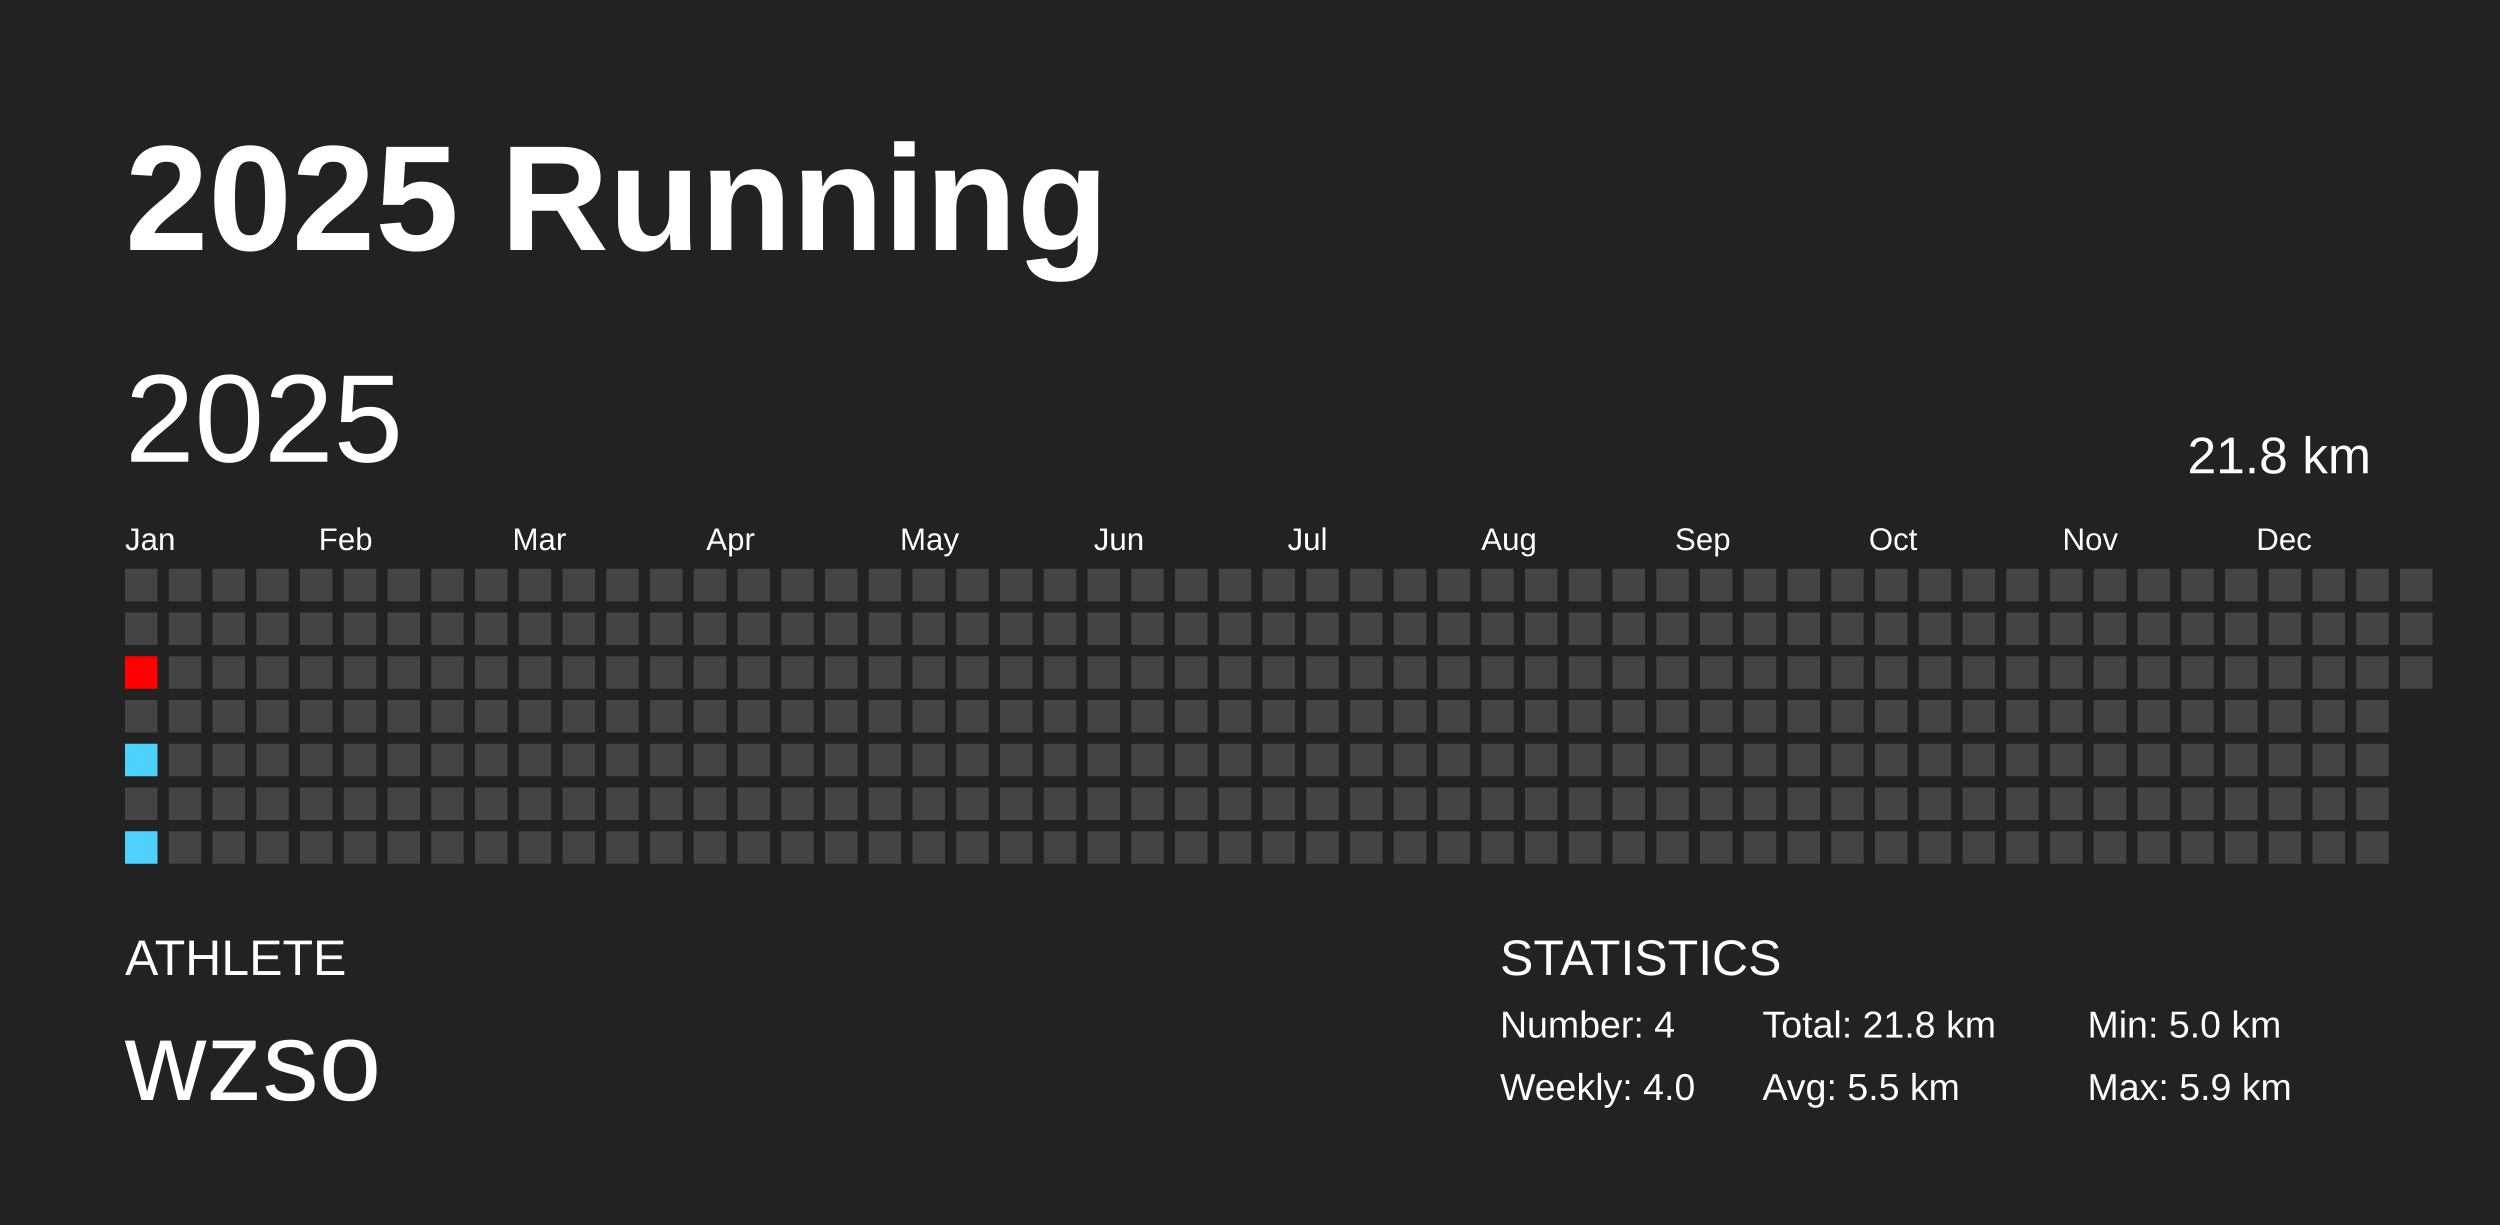
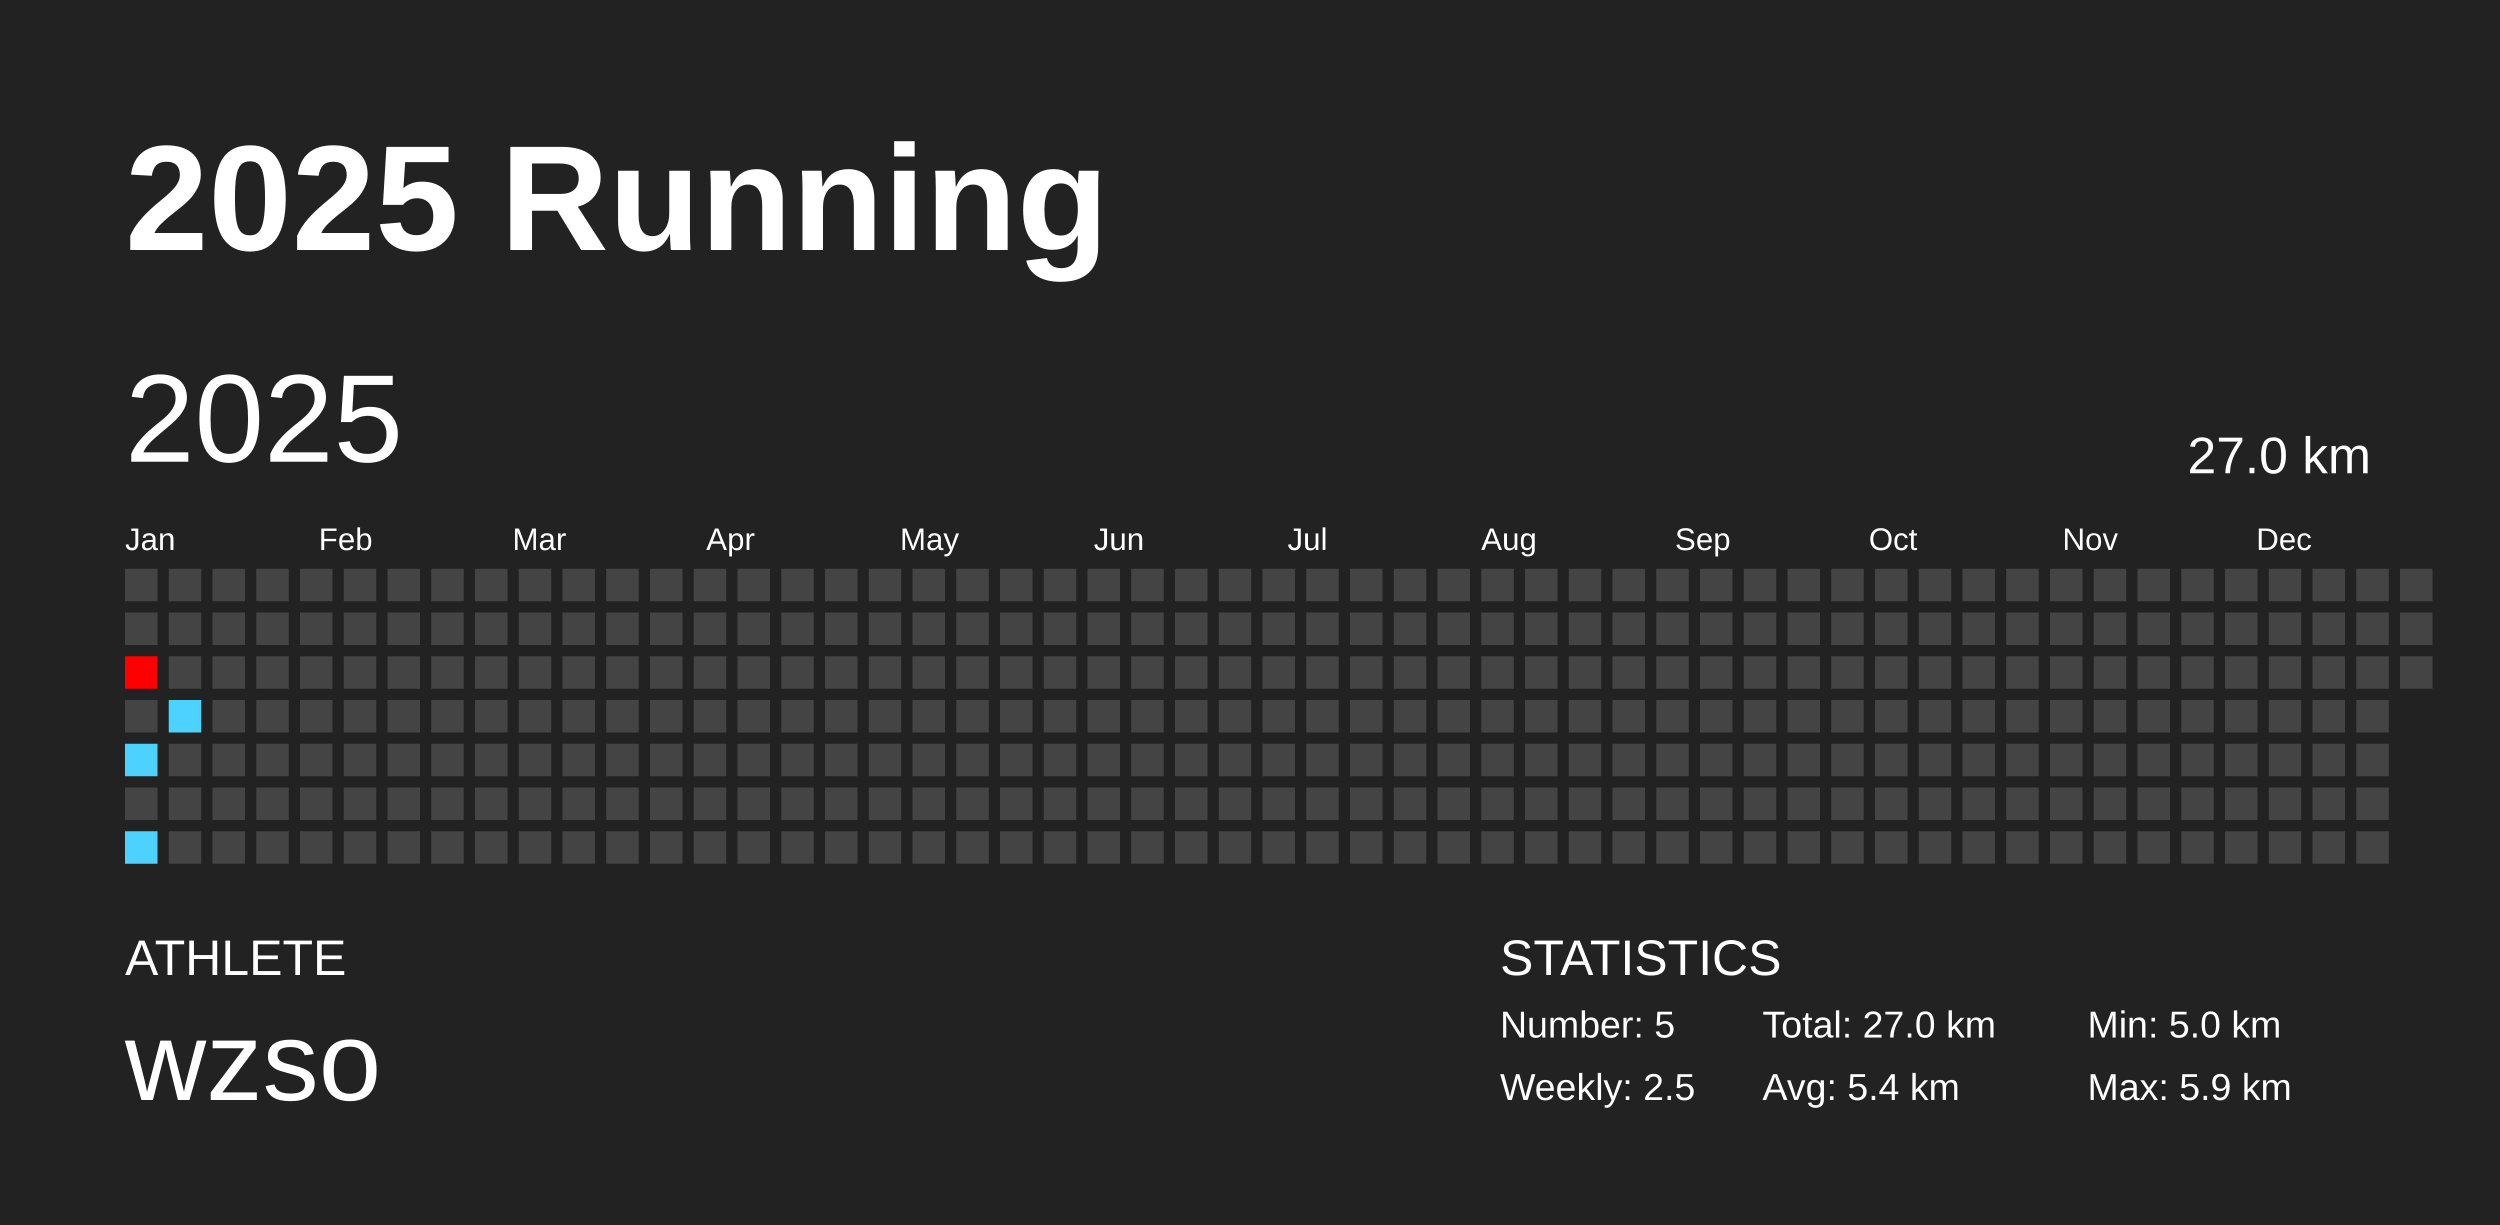
<svg xmlns="http://www.w3.org/2000/svg" baseProfile="full" height="98mm" version="1.1" viewBox="0,0,200,98" width="200mm">
  <defs />
  <rect fill="#222222" height="98" width="200" x="0" y="0" />
  <text fill="#FFFFFF" style="font-size:12px; font-family:Arial; font-weight:bold;" x="10" y="20">2025 Running</text>
  <text fill="#FFFFFF" style="font-size:4px; font-family:Arial" x="10" y="78">ATHLETE</text>
  <text fill="#FFFFFF" style="font-size:9px; font-family:Arial" x="10" y="88">wzso</text>
  <text fill="#FFFFFF" style="font-size:4px; font-family:Arial" x="120" y="78">STATISTICS</text>
-   <text fill="#FFFFFF" style="font-size:3px; font-family:Arial" x="120" y="83">Number: 4</text>
-   <text fill="#FFFFFF" style="font-size:3px; font-family:Arial" x="120" y="88">Weekly: 4.0</text>
-   <text fill="#FFFFFF" style="font-size:3px; font-family:Arial" x="141" y="83">Total: 21.8 km</text>
-   <text fill="#FFFFFF" style="font-size:3px; font-family:Arial" x="141" y="88">Avg: 5.5 km</text>
+   <text fill="#FFFFFF" style="font-size:3px; font-family:Arial" x="120" y="83">Number: 5</text>
+   <text fill="#FFFFFF" style="font-size:3px; font-family:Arial" x="120" y="88">Weekly: 2.5</text>
+   <text fill="#FFFFFF" style="font-size:3px; font-family:Arial" x="141" y="83">Total: 27.0 km</text>
+   <text fill="#FFFFFF" style="font-size:3px; font-family:Arial" x="141" y="88">Avg: 5.4 km</text>
  <text fill="#FFFFFF" style="font-size:3px; font-family:Arial" x="167" y="83">Min: 5.0 km</text>
  <text fill="#FFFFFF" style="font-size:3px; font-family:Arial" x="167" y="88">Max: 5.9 km</text>
  <text dominant-baseline="hanging" fill="#FFFFFF" style="font-size:10.0px; font-family:Arial;" x="10" y="30">2025</text>
-   <text dominant-baseline="hanging" fill="#FFFFFF" style="font-size:4.125px; font-family:Arial;" x="175" y="35">21.8 km</text>
+   <text dominant-baseline="hanging" fill="#FFFFFF" style="font-size:4.125px; font-family:Arial;" x="175" y="35">27.0 km</text>
  <text fill="#FFFFFF" style="font-size:2.5px; font-family:Arial" x="10.0" y="44">Jan</text>
  <text fill="#FFFFFF" style="font-size:2.5px; font-family:Arial" x="25.5" y="44">Feb</text>
  <text fill="#FFFFFF" style="font-size:2.5px; font-family:Arial" x="41.0" y="44">Mar</text>
  <text fill="#FFFFFF" style="font-size:2.5px; font-family:Arial" x="56.5" y="44">Apr</text>
  <text fill="#FFFFFF" style="font-size:2.5px; font-family:Arial" x="72.0" y="44">May</text>
  <text fill="#FFFFFF" style="font-size:2.5px; font-family:Arial" x="87.5" y="44">Jun</text>
  <text fill="#FFFFFF" style="font-size:2.5px; font-family:Arial" x="103.0" y="44">Jul</text>
  <text fill="#FFFFFF" style="font-size:2.5px; font-family:Arial" x="118.5" y="44">Aug</text>
  <text fill="#FFFFFF" style="font-size:2.5px; font-family:Arial" x="134.0" y="44">Sep</text>
  <text fill="#FFFFFF" style="font-size:2.5px; font-family:Arial" x="149.5" y="44">Oct</text>
  <text fill="#FFFFFF" style="font-size:2.5px; font-family:Arial" x="165.0" y="44">Nov</text>
  <text fill="#FFFFFF" style="font-size:2.5px; font-family:Arial" x="180.5" y="44">Dec</text>
  <rect fill="#444444" height="2.6" width="2.6" x="10.0" y="45.5" />
  <rect fill="#444444" height="2.6" width="2.6" x="10.0" y="49.0" />
  <rect fill="#ff0000" height="2.6" width="2.6" x="10.0" y="52.5" />
  <rect fill="#444444" height="2.6" width="2.6" x="10.0" y="56.0" />
  <rect fill="#4dd2ff" height="2.6" width="2.6" x="10.0" y="59.5" />
  <rect fill="#444444" height="2.6" width="2.6" x="10.0" y="63.0" />
  <rect fill="#4dd2ff" height="2.6" width="2.6" x="10.0" y="66.5" />
  <rect fill="#444444" height="2.6" width="2.6" x="13.5" y="45.5" />
  <rect fill="#444444" height="2.6" width="2.6" x="13.5" y="49.0" />
  <rect fill="#444444" height="2.6" width="2.6" x="13.5" y="52.5" />
-   <rect fill="#444444" height="2.6" width="2.6" x="13.5" y="56.0" />
+   <rect fill="#4dd2ff" height="2.6" width="2.6" x="13.5" y="56.0" />
  <rect fill="#444444" height="2.6" width="2.6" x="13.5" y="59.5" />
  <rect fill="#444444" height="2.6" width="2.6" x="13.5" y="63.0" />
  <rect fill="#444444" height="2.6" width="2.6" x="13.5" y="66.5" />
  <rect fill="#444444" height="2.6" width="2.6" x="17.0" y="45.5" />
  <rect fill="#444444" height="2.6" width="2.6" x="17.0" y="49.0" />
  <rect fill="#444444" height="2.6" width="2.6" x="17.0" y="52.5" />
  <rect fill="#444444" height="2.6" width="2.6" x="17.0" y="56.0" />
  <rect fill="#444444" height="2.6" width="2.6" x="17.0" y="59.5" />
  <rect fill="#444444" height="2.6" width="2.6" x="17.0" y="63.0" />
  <rect fill="#444444" height="2.6" width="2.6" x="17.0" y="66.5" />
  <rect fill="#444444" height="2.6" width="2.6" x="20.5" y="45.5" />
  <rect fill="#444444" height="2.6" width="2.6" x="20.5" y="49.0" />
  <rect fill="#444444" height="2.6" width="2.6" x="20.5" y="52.5" />
  <rect fill="#444444" height="2.6" width="2.6" x="20.5" y="56.0" />
  <rect fill="#444444" height="2.6" width="2.6" x="20.5" y="59.5" />
  <rect fill="#444444" height="2.6" width="2.6" x="20.5" y="63.0" />
  <rect fill="#444444" height="2.6" width="2.6" x="20.5" y="66.5" />
  <rect fill="#444444" height="2.6" width="2.6" x="24.0" y="45.5" />
  <rect fill="#444444" height="2.6" width="2.6" x="24.0" y="49.0" />
  <rect fill="#444444" height="2.6" width="2.6" x="24.0" y="52.5" />
  <rect fill="#444444" height="2.6" width="2.6" x="24.0" y="56.0" />
  <rect fill="#444444" height="2.6" width="2.6" x="24.0" y="59.5" />
  <rect fill="#444444" height="2.6" width="2.6" x="24.0" y="63.0" />
  <rect fill="#444444" height="2.6" width="2.6" x="24.0" y="66.5" />
  <rect fill="#444444" height="2.6" width="2.6" x="27.5" y="45.5" />
  <rect fill="#444444" height="2.6" width="2.6" x="27.5" y="49.0" />
  <rect fill="#444444" height="2.6" width="2.6" x="27.5" y="52.5" />
  <rect fill="#444444" height="2.6" width="2.6" x="27.5" y="56.0" />
  <rect fill="#444444" height="2.6" width="2.6" x="27.5" y="59.5" />
  <rect fill="#444444" height="2.6" width="2.6" x="27.5" y="63.0" />
  <rect fill="#444444" height="2.6" width="2.6" x="27.5" y="66.5" />
  <rect fill="#444444" height="2.6" width="2.6" x="31.0" y="45.5" />
  <rect fill="#444444" height="2.6" width="2.6" x="31.0" y="49.0" />
  <rect fill="#444444" height="2.6" width="2.6" x="31.0" y="52.5" />
  <rect fill="#444444" height="2.6" width="2.6" x="31.0" y="56.0" />
  <rect fill="#444444" height="2.6" width="2.6" x="31.0" y="59.5" />
  <rect fill="#444444" height="2.6" width="2.6" x="31.0" y="63.0" />
  <rect fill="#444444" height="2.6" width="2.6" x="31.0" y="66.5" />
  <rect fill="#444444" height="2.6" width="2.6" x="34.5" y="45.5" />
  <rect fill="#444444" height="2.6" width="2.6" x="34.5" y="49.0" />
  <rect fill="#444444" height="2.6" width="2.6" x="34.5" y="52.5" />
  <rect fill="#444444" height="2.6" width="2.6" x="34.5" y="56.0" />
  <rect fill="#444444" height="2.6" width="2.6" x="34.5" y="59.5" />
  <rect fill="#444444" height="2.6" width="2.6" x="34.5" y="63.0" />
  <rect fill="#444444" height="2.6" width="2.6" x="34.5" y="66.5" />
  <rect fill="#444444" height="2.6" width="2.6" x="38.0" y="45.5" />
  <rect fill="#444444" height="2.6" width="2.6" x="38.0" y="49.0" />
  <rect fill="#444444" height="2.6" width="2.6" x="38.0" y="52.5" />
  <rect fill="#444444" height="2.6" width="2.6" x="38.0" y="56.0" />
  <rect fill="#444444" height="2.6" width="2.6" x="38.0" y="59.5" />
  <rect fill="#444444" height="2.6" width="2.6" x="38.0" y="63.0" />
  <rect fill="#444444" height="2.6" width="2.6" x="38.0" y="66.5" />
  <rect fill="#444444" height="2.6" width="2.6" x="41.5" y="45.5" />
  <rect fill="#444444" height="2.6" width="2.6" x="41.5" y="49.0" />
  <rect fill="#444444" height="2.6" width="2.6" x="41.5" y="52.5" />
  <rect fill="#444444" height="2.6" width="2.6" x="41.5" y="56.0" />
  <rect fill="#444444" height="2.6" width="2.6" x="41.5" y="59.5" />
  <rect fill="#444444" height="2.6" width="2.6" x="41.5" y="63.0" />
  <rect fill="#444444" height="2.6" width="2.6" x="41.5" y="66.5" />
  <rect fill="#444444" height="2.6" width="2.6" x="45.0" y="45.5" />
  <rect fill="#444444" height="2.6" width="2.6" x="45.0" y="49.0" />
  <rect fill="#444444" height="2.6" width="2.6" x="45.0" y="52.5" />
  <rect fill="#444444" height="2.6" width="2.6" x="45.0" y="56.0" />
  <rect fill="#444444" height="2.6" width="2.6" x="45.0" y="59.5" />
  <rect fill="#444444" height="2.6" width="2.6" x="45.0" y="63.0" />
  <rect fill="#444444" height="2.6" width="2.6" x="45.0" y="66.5" />
  <rect fill="#444444" height="2.6" width="2.6" x="48.5" y="45.5" />
  <rect fill="#444444" height="2.6" width="2.6" x="48.5" y="49.0" />
  <rect fill="#444444" height="2.6" width="2.6" x="48.5" y="52.5" />
  <rect fill="#444444" height="2.6" width="2.6" x="48.5" y="56.0" />
  <rect fill="#444444" height="2.6" width="2.6" x="48.5" y="59.5" />
  <rect fill="#444444" height="2.6" width="2.6" x="48.5" y="63.0" />
  <rect fill="#444444" height="2.6" width="2.6" x="48.5" y="66.5" />
  <rect fill="#444444" height="2.6" width="2.6" x="52.0" y="45.5" />
  <rect fill="#444444" height="2.6" width="2.6" x="52.0" y="49.0" />
  <rect fill="#444444" height="2.6" width="2.6" x="52.0" y="52.5" />
  <rect fill="#444444" height="2.6" width="2.6" x="52.0" y="56.0" />
  <rect fill="#444444" height="2.6" width="2.6" x="52.0" y="59.5" />
  <rect fill="#444444" height="2.6" width="2.6" x="52.0" y="63.0" />
  <rect fill="#444444" height="2.6" width="2.6" x="52.0" y="66.5" />
  <rect fill="#444444" height="2.6" width="2.6" x="55.5" y="45.5" />
  <rect fill="#444444" height="2.6" width="2.6" x="55.5" y="49.0" />
  <rect fill="#444444" height="2.6" width="2.6" x="55.5" y="52.5" />
  <rect fill="#444444" height="2.6" width="2.6" x="55.5" y="56.0" />
  <rect fill="#444444" height="2.6" width="2.6" x="55.5" y="59.5" />
  <rect fill="#444444" height="2.6" width="2.6" x="55.5" y="63.0" />
  <rect fill="#444444" height="2.6" width="2.6" x="55.5" y="66.5" />
  <rect fill="#444444" height="2.6" width="2.6" x="59.0" y="45.5" />
  <rect fill="#444444" height="2.6" width="2.6" x="59.0" y="49.0" />
  <rect fill="#444444" height="2.6" width="2.6" x="59.0" y="52.5" />
  <rect fill="#444444" height="2.6" width="2.6" x="59.0" y="56.0" />
  <rect fill="#444444" height="2.6" width="2.6" x="59.0" y="59.5" />
  <rect fill="#444444" height="2.6" width="2.6" x="59.0" y="63.0" />
  <rect fill="#444444" height="2.6" width="2.6" x="59.0" y="66.5" />
  <rect fill="#444444" height="2.6" width="2.6" x="62.5" y="45.5" />
  <rect fill="#444444" height="2.6" width="2.6" x="62.5" y="49.0" />
  <rect fill="#444444" height="2.6" width="2.6" x="62.5" y="52.5" />
  <rect fill="#444444" height="2.6" width="2.6" x="62.5" y="56.0" />
  <rect fill="#444444" height="2.6" width="2.6" x="62.5" y="59.5" />
  <rect fill="#444444" height="2.6" width="2.6" x="62.5" y="63.0" />
  <rect fill="#444444" height="2.6" width="2.6" x="62.5" y="66.5" />
  <rect fill="#444444" height="2.6" width="2.6" x="66.0" y="45.5" />
  <rect fill="#444444" height="2.6" width="2.6" x="66.0" y="49.0" />
  <rect fill="#444444" height="2.6" width="2.6" x="66.0" y="52.5" />
  <rect fill="#444444" height="2.6" width="2.6" x="66.0" y="56.0" />
  <rect fill="#444444" height="2.6" width="2.6" x="66.0" y="59.5" />
  <rect fill="#444444" height="2.6" width="2.6" x="66.0" y="63.0" />
  <rect fill="#444444" height="2.6" width="2.6" x="66.0" y="66.5" />
  <rect fill="#444444" height="2.6" width="2.6" x="69.5" y="45.5" />
  <rect fill="#444444" height="2.6" width="2.6" x="69.5" y="49.0" />
  <rect fill="#444444" height="2.6" width="2.6" x="69.5" y="52.5" />
  <rect fill="#444444" height="2.6" width="2.6" x="69.5" y="56.0" />
  <rect fill="#444444" height="2.6" width="2.6" x="69.5" y="59.5" />
  <rect fill="#444444" height="2.6" width="2.6" x="69.5" y="63.0" />
  <rect fill="#444444" height="2.6" width="2.6" x="69.5" y="66.5" />
  <rect fill="#444444" height="2.6" width="2.6" x="73.0" y="45.5" />
  <rect fill="#444444" height="2.6" width="2.6" x="73.0" y="49.0" />
  <rect fill="#444444" height="2.6" width="2.6" x="73.0" y="52.5" />
  <rect fill="#444444" height="2.6" width="2.6" x="73.0" y="56.0" />
  <rect fill="#444444" height="2.6" width="2.6" x="73.0" y="59.5" />
  <rect fill="#444444" height="2.6" width="2.6" x="73.0" y="63.0" />
  <rect fill="#444444" height="2.6" width="2.6" x="73.0" y="66.5" />
  <rect fill="#444444" height="2.6" width="2.6" x="76.5" y="45.5" />
  <rect fill="#444444" height="2.6" width="2.6" x="76.5" y="49.0" />
  <rect fill="#444444" height="2.6" width="2.6" x="76.5" y="52.5" />
  <rect fill="#444444" height="2.6" width="2.6" x="76.5" y="56.0" />
  <rect fill="#444444" height="2.6" width="2.6" x="76.5" y="59.5" />
  <rect fill="#444444" height="2.6" width="2.6" x="76.5" y="63.0" />
  <rect fill="#444444" height="2.6" width="2.6" x="76.5" y="66.5" />
  <rect fill="#444444" height="2.6" width="2.6" x="80.0" y="45.5" />
  <rect fill="#444444" height="2.6" width="2.6" x="80.0" y="49.0" />
  <rect fill="#444444" height="2.6" width="2.6" x="80.0" y="52.5" />
  <rect fill="#444444" height="2.6" width="2.6" x="80.0" y="56.0" />
  <rect fill="#444444" height="2.6" width="2.6" x="80.0" y="59.5" />
  <rect fill="#444444" height="2.6" width="2.6" x="80.0" y="63.0" />
  <rect fill="#444444" height="2.6" width="2.6" x="80.0" y="66.5" />
  <rect fill="#444444" height="2.6" width="2.6" x="83.5" y="45.5" />
  <rect fill="#444444" height="2.6" width="2.6" x="83.5" y="49.0" />
  <rect fill="#444444" height="2.6" width="2.6" x="83.5" y="52.5" />
  <rect fill="#444444" height="2.6" width="2.6" x="83.5" y="56.0" />
  <rect fill="#444444" height="2.6" width="2.6" x="83.5" y="59.5" />
  <rect fill="#444444" height="2.6" width="2.6" x="83.5" y="63.0" />
  <rect fill="#444444" height="2.6" width="2.6" x="83.5" y="66.5" />
  <rect fill="#444444" height="2.6" width="2.6" x="87.0" y="45.5" />
  <rect fill="#444444" height="2.6" width="2.6" x="87.0" y="49.0" />
  <rect fill="#444444" height="2.6" width="2.6" x="87.0" y="52.5" />
  <rect fill="#444444" height="2.6" width="2.6" x="87.0" y="56.0" />
  <rect fill="#444444" height="2.6" width="2.6" x="87.0" y="59.5" />
  <rect fill="#444444" height="2.6" width="2.6" x="87.0" y="63.0" />
  <rect fill="#444444" height="2.6" width="2.6" x="87.0" y="66.5" />
  <rect fill="#444444" height="2.6" width="2.6" x="90.5" y="45.5" />
  <rect fill="#444444" height="2.6" width="2.6" x="90.5" y="49.0" />
  <rect fill="#444444" height="2.6" width="2.6" x="90.5" y="52.5" />
  <rect fill="#444444" height="2.6" width="2.6" x="90.5" y="56.0" />
  <rect fill="#444444" height="2.6" width="2.6" x="90.5" y="59.5" />
  <rect fill="#444444" height="2.6" width="2.6" x="90.5" y="63.0" />
  <rect fill="#444444" height="2.6" width="2.6" x="90.5" y="66.5" />
  <rect fill="#444444" height="2.6" width="2.6" x="94.0" y="45.5" />
  <rect fill="#444444" height="2.6" width="2.6" x="94.0" y="49.0" />
  <rect fill="#444444" height="2.6" width="2.6" x="94.0" y="52.5" />
  <rect fill="#444444" height="2.6" width="2.6" x="94.0" y="56.0" />
  <rect fill="#444444" height="2.6" width="2.6" x="94.0" y="59.5" />
  <rect fill="#444444" height="2.6" width="2.6" x="94.0" y="63.0" />
  <rect fill="#444444" height="2.6" width="2.6" x="94.0" y="66.5" />
  <rect fill="#444444" height="2.6" width="2.6" x="97.5" y="45.5" />
  <rect fill="#444444" height="2.6" width="2.6" x="97.5" y="49.0" />
  <rect fill="#444444" height="2.6" width="2.6" x="97.5" y="52.5" />
  <rect fill="#444444" height="2.6" width="2.6" x="97.5" y="56.0" />
  <rect fill="#444444" height="2.6" width="2.6" x="97.5" y="59.5" />
  <rect fill="#444444" height="2.6" width="2.6" x="97.5" y="63.0" />
  <rect fill="#444444" height="2.6" width="2.6" x="97.5" y="66.5" />
  <rect fill="#444444" height="2.6" width="2.6" x="101.0" y="45.5" />
  <rect fill="#444444" height="2.6" width="2.6" x="101.0" y="49.0" />
  <rect fill="#444444" height="2.6" width="2.6" x="101.0" y="52.5" />
  <rect fill="#444444" height="2.6" width="2.6" x="101.0" y="56.0" />
  <rect fill="#444444" height="2.6" width="2.6" x="101.0" y="59.5" />
  <rect fill="#444444" height="2.6" width="2.6" x="101.0" y="63.0" />
  <rect fill="#444444" height="2.6" width="2.6" x="101.0" y="66.5" />
  <rect fill="#444444" height="2.6" width="2.6" x="104.5" y="45.5" />
  <rect fill="#444444" height="2.6" width="2.6" x="104.5" y="49.0" />
  <rect fill="#444444" height="2.6" width="2.6" x="104.5" y="52.5" />
  <rect fill="#444444" height="2.6" width="2.6" x="104.5" y="56.0" />
  <rect fill="#444444" height="2.6" width="2.6" x="104.5" y="59.5" />
  <rect fill="#444444" height="2.6" width="2.6" x="104.5" y="63.0" />
  <rect fill="#444444" height="2.6" width="2.6" x="104.5" y="66.5" />
  <rect fill="#444444" height="2.6" width="2.6" x="108.0" y="45.5" />
  <rect fill="#444444" height="2.6" width="2.6" x="108.0" y="49.0" />
  <rect fill="#444444" height="2.6" width="2.6" x="108.0" y="52.5" />
  <rect fill="#444444" height="2.6" width="2.6" x="108.0" y="56.0" />
  <rect fill="#444444" height="2.6" width="2.6" x="108.0" y="59.5" />
  <rect fill="#444444" height="2.6" width="2.6" x="108.0" y="63.0" />
  <rect fill="#444444" height="2.6" width="2.6" x="108.0" y="66.5" />
  <rect fill="#444444" height="2.6" width="2.6" x="111.5" y="45.5" />
  <rect fill="#444444" height="2.6" width="2.6" x="111.5" y="49.0" />
  <rect fill="#444444" height="2.6" width="2.6" x="111.5" y="52.5" />
  <rect fill="#444444" height="2.6" width="2.6" x="111.5" y="56.0" />
  <rect fill="#444444" height="2.6" width="2.6" x="111.5" y="59.5" />
  <rect fill="#444444" height="2.6" width="2.6" x="111.5" y="63.0" />
  <rect fill="#444444" height="2.6" width="2.6" x="111.5" y="66.5" />
  <rect fill="#444444" height="2.6" width="2.6" x="115.0" y="45.5" />
  <rect fill="#444444" height="2.6" width="2.6" x="115.0" y="49.0" />
  <rect fill="#444444" height="2.6" width="2.6" x="115.0" y="52.5" />
  <rect fill="#444444" height="2.6" width="2.6" x="115.0" y="56.0" />
  <rect fill="#444444" height="2.6" width="2.6" x="115.0" y="59.5" />
  <rect fill="#444444" height="2.6" width="2.6" x="115.0" y="63.0" />
  <rect fill="#444444" height="2.6" width="2.6" x="115.0" y="66.5" />
  <rect fill="#444444" height="2.6" width="2.6" x="118.5" y="45.5" />
  <rect fill="#444444" height="2.6" width="2.6" x="118.5" y="49.0" />
  <rect fill="#444444" height="2.6" width="2.6" x="118.5" y="52.5" />
  <rect fill="#444444" height="2.6" width="2.6" x="118.5" y="56.0" />
  <rect fill="#444444" height="2.6" width="2.6" x="118.5" y="59.5" />
  <rect fill="#444444" height="2.6" width="2.6" x="118.5" y="63.0" />
  <rect fill="#444444" height="2.6" width="2.6" x="118.5" y="66.5" />
  <rect fill="#444444" height="2.6" width="2.6" x="122.0" y="45.5" />
  <rect fill="#444444" height="2.6" width="2.6" x="122.0" y="49.0" />
  <rect fill="#444444" height="2.6" width="2.6" x="122.0" y="52.5" />
  <rect fill="#444444" height="2.6" width="2.6" x="122.0" y="56.0" />
  <rect fill="#444444" height="2.6" width="2.6" x="122.0" y="59.5" />
  <rect fill="#444444" height="2.6" width="2.6" x="122.0" y="63.0" />
  <rect fill="#444444" height="2.6" width="2.6" x="122.0" y="66.5" />
  <rect fill="#444444" height="2.6" width="2.6" x="125.5" y="45.5" />
  <rect fill="#444444" height="2.6" width="2.6" x="125.5" y="49.0" />
  <rect fill="#444444" height="2.6" width="2.6" x="125.5" y="52.5" />
  <rect fill="#444444" height="2.6" width="2.6" x="125.5" y="56.0" />
  <rect fill="#444444" height="2.6" width="2.6" x="125.5" y="59.5" />
  <rect fill="#444444" height="2.6" width="2.6" x="125.5" y="63.0" />
  <rect fill="#444444" height="2.6" width="2.6" x="125.5" y="66.5" />
  <rect fill="#444444" height="2.6" width="2.6" x="129.0" y="45.5" />
  <rect fill="#444444" height="2.6" width="2.6" x="129.0" y="49.0" />
  <rect fill="#444444" height="2.6" width="2.6" x="129.0" y="52.5" />
  <rect fill="#444444" height="2.6" width="2.6" x="129.0" y="56.0" />
  <rect fill="#444444" height="2.6" width="2.6" x="129.0" y="59.5" />
  <rect fill="#444444" height="2.6" width="2.6" x="129.0" y="63.0" />
  <rect fill="#444444" height="2.6" width="2.6" x="129.0" y="66.5" />
  <rect fill="#444444" height="2.6" width="2.6" x="132.5" y="45.5" />
  <rect fill="#444444" height="2.6" width="2.6" x="132.5" y="49.0" />
  <rect fill="#444444" height="2.6" width="2.6" x="132.5" y="52.5" />
  <rect fill="#444444" height="2.6" width="2.6" x="132.5" y="56.0" />
  <rect fill="#444444" height="2.6" width="2.6" x="132.5" y="59.5" />
  <rect fill="#444444" height="2.6" width="2.6" x="132.5" y="63.0" />
  <rect fill="#444444" height="2.6" width="2.6" x="132.5" y="66.5" />
  <rect fill="#444444" height="2.6" width="2.6" x="136.0" y="45.5" />
  <rect fill="#444444" height="2.6" width="2.6" x="136.0" y="49.0" />
  <rect fill="#444444" height="2.6" width="2.6" x="136.0" y="52.5" />
  <rect fill="#444444" height="2.6" width="2.6" x="136.0" y="56.0" />
  <rect fill="#444444" height="2.6" width="2.6" x="136.0" y="59.5" />
  <rect fill="#444444" height="2.6" width="2.6" x="136.0" y="63.0" />
  <rect fill="#444444" height="2.6" width="2.6" x="136.0" y="66.5" />
  <rect fill="#444444" height="2.6" width="2.6" x="139.5" y="45.5" />
  <rect fill="#444444" height="2.6" width="2.6" x="139.5" y="49.0" />
  <rect fill="#444444" height="2.6" width="2.6" x="139.5" y="52.5" />
  <rect fill="#444444" height="2.6" width="2.6" x="139.5" y="56.0" />
  <rect fill="#444444" height="2.6" width="2.6" x="139.5" y="59.5" />
  <rect fill="#444444" height="2.6" width="2.6" x="139.5" y="63.0" />
  <rect fill="#444444" height="2.6" width="2.6" x="139.5" y="66.5" />
  <rect fill="#444444" height="2.6" width="2.6" x="143.0" y="45.5" />
  <rect fill="#444444" height="2.6" width="2.6" x="143.0" y="49.0" />
  <rect fill="#444444" height="2.6" width="2.6" x="143.0" y="52.5" />
  <rect fill="#444444" height="2.6" width="2.6" x="143.0" y="56.0" />
  <rect fill="#444444" height="2.6" width="2.6" x="143.0" y="59.5" />
  <rect fill="#444444" height="2.6" width="2.6" x="143.0" y="63.0" />
  <rect fill="#444444" height="2.6" width="2.6" x="143.0" y="66.5" />
  <rect fill="#444444" height="2.6" width="2.6" x="146.5" y="45.5" />
  <rect fill="#444444" height="2.6" width="2.6" x="146.5" y="49.0" />
  <rect fill="#444444" height="2.6" width="2.6" x="146.5" y="52.5" />
  <rect fill="#444444" height="2.6" width="2.6" x="146.5" y="56.0" />
  <rect fill="#444444" height="2.6" width="2.6" x="146.5" y="59.5" />
  <rect fill="#444444" height="2.6" width="2.6" x="146.5" y="63.0" />
  <rect fill="#444444" height="2.6" width="2.6" x="146.5" y="66.5" />
  <rect fill="#444444" height="2.6" width="2.6" x="150.0" y="45.5" />
  <rect fill="#444444" height="2.6" width="2.6" x="150.0" y="49.0" />
  <rect fill="#444444" height="2.6" width="2.6" x="150.0" y="52.5" />
  <rect fill="#444444" height="2.6" width="2.6" x="150.0" y="56.0" />
  <rect fill="#444444" height="2.6" width="2.6" x="150.0" y="59.5" />
  <rect fill="#444444" height="2.6" width="2.6" x="150.0" y="63.0" />
  <rect fill="#444444" height="2.6" width="2.6" x="150.0" y="66.5" />
  <rect fill="#444444" height="2.6" width="2.6" x="153.5" y="45.5" />
  <rect fill="#444444" height="2.6" width="2.6" x="153.5" y="49.0" />
  <rect fill="#444444" height="2.6" width="2.6" x="153.5" y="52.5" />
  <rect fill="#444444" height="2.6" width="2.6" x="153.5" y="56.0" />
  <rect fill="#444444" height="2.6" width="2.6" x="153.5" y="59.5" />
  <rect fill="#444444" height="2.6" width="2.6" x="153.5" y="63.0" />
  <rect fill="#444444" height="2.6" width="2.6" x="153.5" y="66.5" />
  <rect fill="#444444" height="2.6" width="2.6" x="157.0" y="45.5" />
  <rect fill="#444444" height="2.6" width="2.6" x="157.0" y="49.0" />
  <rect fill="#444444" height="2.6" width="2.6" x="157.0" y="52.5" />
  <rect fill="#444444" height="2.6" width="2.6" x="157.0" y="56.0" />
  <rect fill="#444444" height="2.6" width="2.6" x="157.0" y="59.5" />
  <rect fill="#444444" height="2.6" width="2.6" x="157.0" y="63.0" />
  <rect fill="#444444" height="2.6" width="2.6" x="157.0" y="66.5" />
  <rect fill="#444444" height="2.6" width="2.6" x="160.5" y="45.5" />
  <rect fill="#444444" height="2.6" width="2.6" x="160.5" y="49.0" />
  <rect fill="#444444" height="2.6" width="2.6" x="160.5" y="52.5" />
  <rect fill="#444444" height="2.6" width="2.6" x="160.5" y="56.0" />
  <rect fill="#444444" height="2.6" width="2.6" x="160.5" y="59.5" />
  <rect fill="#444444" height="2.6" width="2.6" x="160.5" y="63.0" />
  <rect fill="#444444" height="2.6" width="2.6" x="160.5" y="66.5" />
  <rect fill="#444444" height="2.6" width="2.6" x="164.0" y="45.5" />
  <rect fill="#444444" height="2.6" width="2.6" x="164.0" y="49.0" />
  <rect fill="#444444" height="2.6" width="2.6" x="164.0" y="52.5" />
  <rect fill="#444444" height="2.6" width="2.6" x="164.0" y="56.0" />
  <rect fill="#444444" height="2.6" width="2.6" x="164.0" y="59.5" />
  <rect fill="#444444" height="2.6" width="2.6" x="164.0" y="63.0" />
  <rect fill="#444444" height="2.6" width="2.6" x="164.0" y="66.5" />
  <rect fill="#444444" height="2.6" width="2.6" x="167.5" y="45.5" />
  <rect fill="#444444" height="2.6" width="2.6" x="167.5" y="49.0" />
  <rect fill="#444444" height="2.6" width="2.6" x="167.5" y="52.5" />
  <rect fill="#444444" height="2.6" width="2.6" x="167.5" y="56.0" />
  <rect fill="#444444" height="2.6" width="2.6" x="167.5" y="59.5" />
  <rect fill="#444444" height="2.6" width="2.6" x="167.5" y="63.0" />
  <rect fill="#444444" height="2.6" width="2.6" x="167.5" y="66.5" />
  <rect fill="#444444" height="2.6" width="2.6" x="171.0" y="45.5" />
  <rect fill="#444444" height="2.6" width="2.6" x="171.0" y="49.0" />
  <rect fill="#444444" height="2.6" width="2.6" x="171.0" y="52.5" />
  <rect fill="#444444" height="2.6" width="2.6" x="171.0" y="56.0" />
  <rect fill="#444444" height="2.6" width="2.6" x="171.0" y="59.5" />
  <rect fill="#444444" height="2.6" width="2.6" x="171.0" y="63.0" />
  <rect fill="#444444" height="2.6" width="2.6" x="171.0" y="66.5" />
  <rect fill="#444444" height="2.6" width="2.6" x="174.5" y="45.5" />
  <rect fill="#444444" height="2.6" width="2.6" x="174.5" y="49.0" />
  <rect fill="#444444" height="2.6" width="2.6" x="174.5" y="52.5" />
  <rect fill="#444444" height="2.6" width="2.6" x="174.5" y="56.0" />
  <rect fill="#444444" height="2.6" width="2.6" x="174.5" y="59.5" />
  <rect fill="#444444" height="2.6" width="2.6" x="174.5" y="63.0" />
  <rect fill="#444444" height="2.6" width="2.6" x="174.5" y="66.5" />
  <rect fill="#444444" height="2.6" width="2.6" x="178.0" y="45.5" />
  <rect fill="#444444" height="2.6" width="2.6" x="178.0" y="49.0" />
  <rect fill="#444444" height="2.6" width="2.6" x="178.0" y="52.5" />
  <rect fill="#444444" height="2.6" width="2.6" x="178.0" y="56.0" />
  <rect fill="#444444" height="2.6" width="2.6" x="178.0" y="59.5" />
  <rect fill="#444444" height="2.6" width="2.6" x="178.0" y="63.0" />
  <rect fill="#444444" height="2.6" width="2.6" x="178.0" y="66.5" />
  <rect fill="#444444" height="2.6" width="2.6" x="181.5" y="45.5" />
  <rect fill="#444444" height="2.6" width="2.6" x="181.5" y="49.0" />
  <rect fill="#444444" height="2.6" width="2.6" x="181.5" y="52.5" />
  <rect fill="#444444" height="2.6" width="2.6" x="181.5" y="56.0" />
  <rect fill="#444444" height="2.6" width="2.6" x="181.5" y="59.5" />
  <rect fill="#444444" height="2.6" width="2.6" x="181.5" y="63.0" />
  <rect fill="#444444" height="2.6" width="2.6" x="181.5" y="66.5" />
  <rect fill="#444444" height="2.6" width="2.6" x="185.0" y="45.5" />
  <rect fill="#444444" height="2.6" width="2.6" x="185.0" y="49.0" />
  <rect fill="#444444" height="2.6" width="2.6" x="185.0" y="52.5" />
  <rect fill="#444444" height="2.6" width="2.6" x="185.0" y="56.0" />
  <rect fill="#444444" height="2.6" width="2.6" x="185.0" y="59.5" />
  <rect fill="#444444" height="2.6" width="2.6" x="185.0" y="63.0" />
  <rect fill="#444444" height="2.6" width="2.6" x="185.0" y="66.5" />
  <rect fill="#444444" height="2.6" width="2.6" x="188.5" y="45.5" />
  <rect fill="#444444" height="2.6" width="2.6" x="188.5" y="49.0" />
  <rect fill="#444444" height="2.6" width="2.6" x="188.5" y="52.5" />
  <rect fill="#444444" height="2.6" width="2.6" x="188.5" y="56.0" />
  <rect fill="#444444" height="2.6" width="2.6" x="188.5" y="59.5" />
  <rect fill="#444444" height="2.6" width="2.6" x="188.5" y="63.0" />
  <rect fill="#444444" height="2.6" width="2.6" x="188.5" y="66.5" />
  <rect fill="#444444" height="2.6" width="2.6" x="192.0" y="45.5" />
  <rect fill="#444444" height="2.6" width="2.6" x="192.0" y="49.0" />
  <rect fill="#444444" height="2.6" width="2.6" x="192.0" y="52.5" />
</svg>
